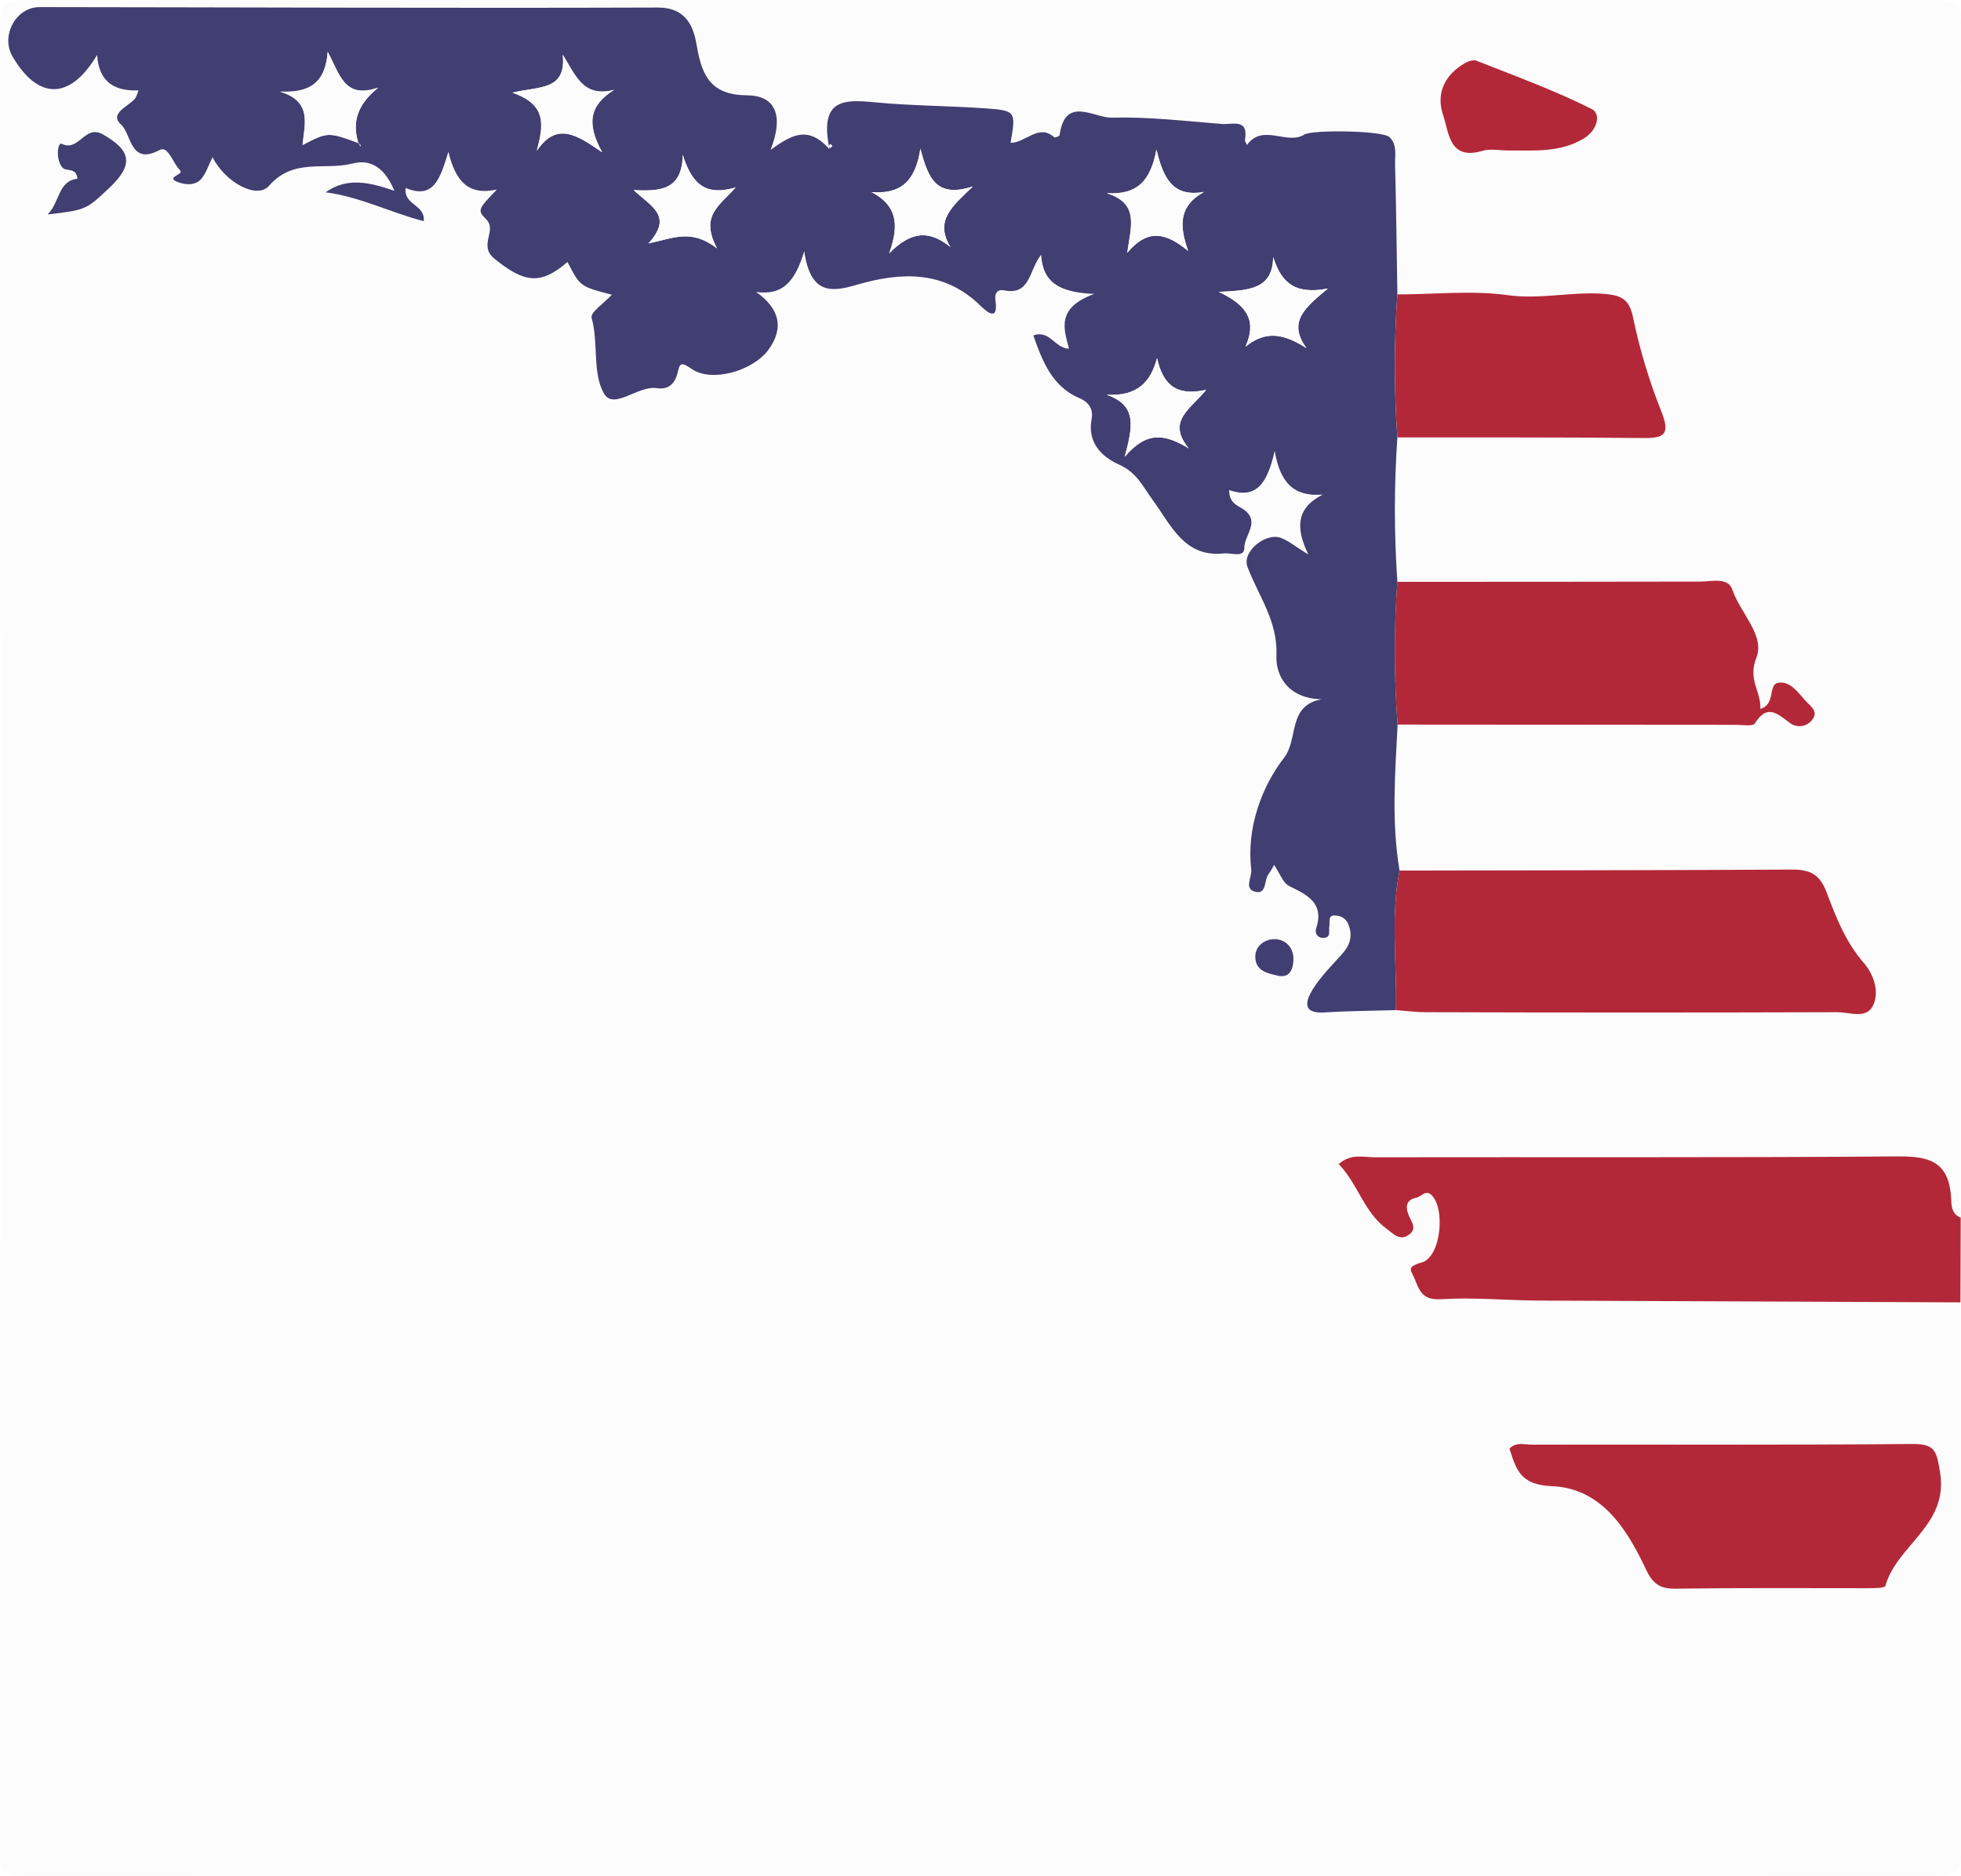
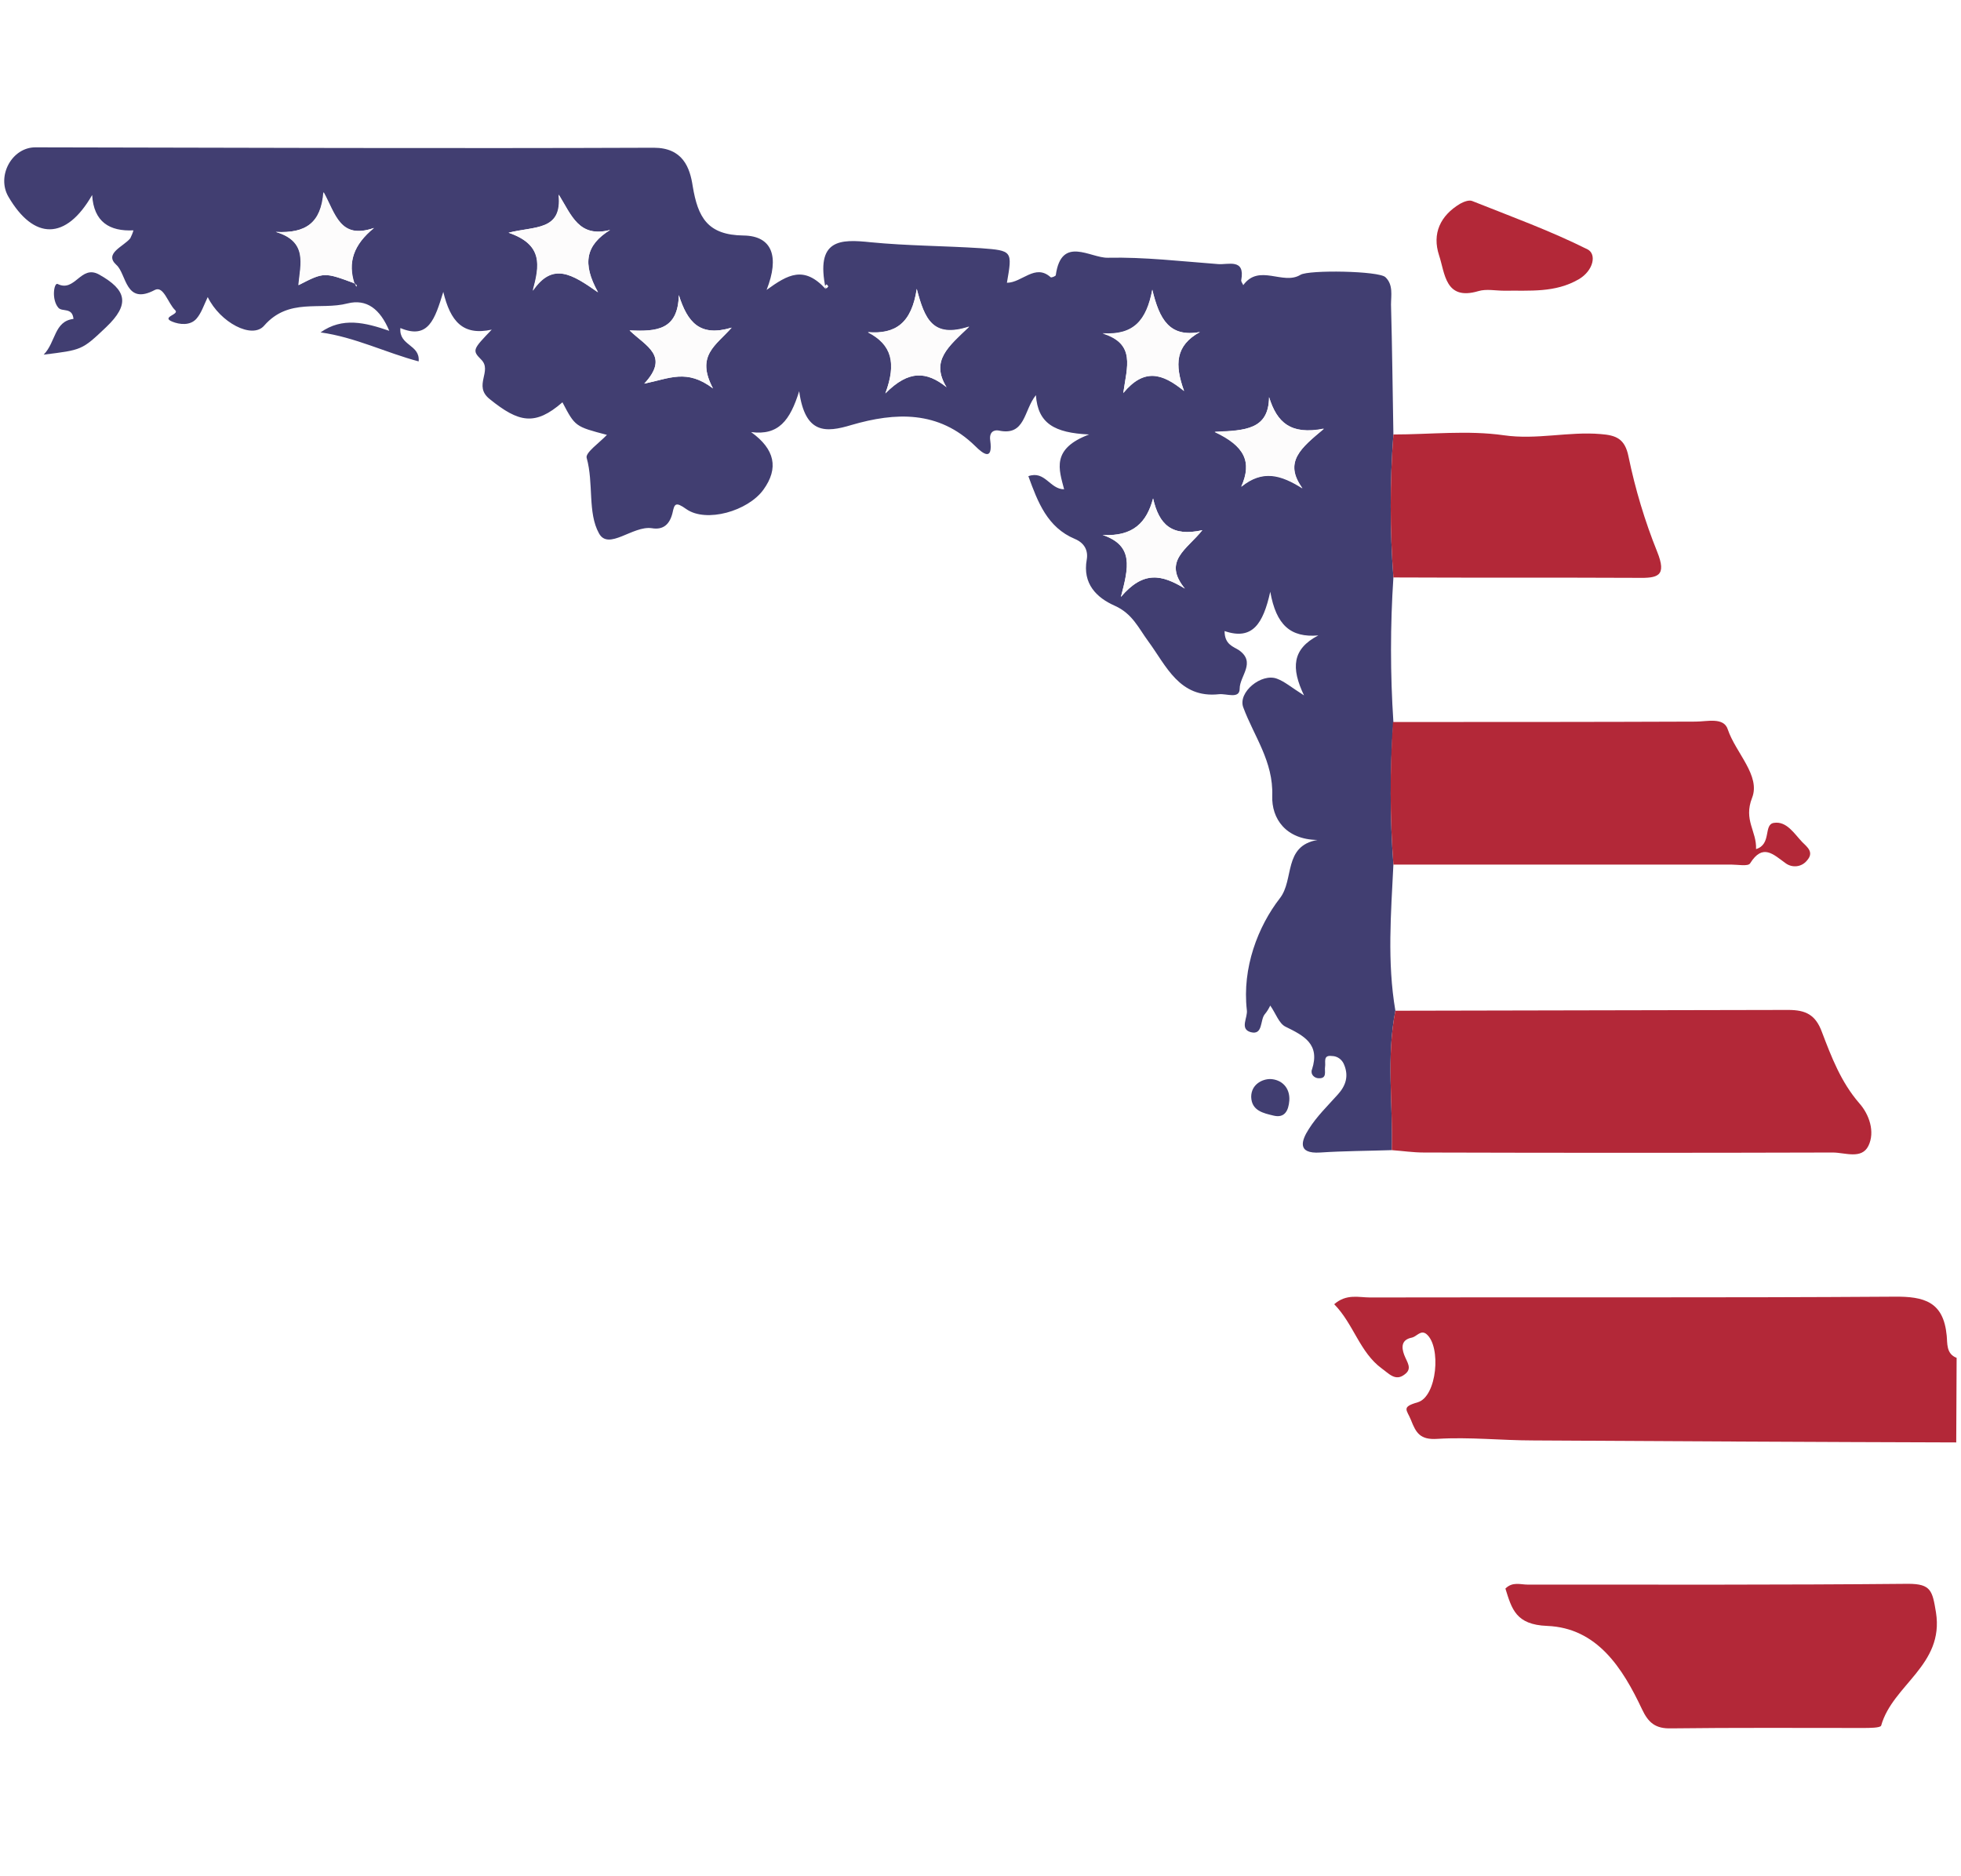
- <svg xmlns="http://www.w3.org/2000/svg" viewBox="0 0 493.68 472.29">
-   <defs>
-     <style>.cls-1{fill:#fdfcfc;}.cls-2{fill:#b32838;}.cls-3{fill:#413e71;}</style>
-   </defs>
-   <g id="Layer_2" data-name="Layer 2">
-     <g id="Layer_1-2" data-name="Layer 1">
-       <path class="cls-1" d="M493.54,327.92c0,46.17-.1,92.33.14,138.49,0,4.9-1,5.88-5.88,5.88q-241-.26-481.93,0c-4.89,0-5.88-1-5.87-5.87Q.24,236.14,0,5.87C0,1,1,0,5.87,0q241,.24,481.93,0c4.89,0,5.88,1,5.87,5.87q-.27,150.38-.13,300.75c-2.69-1-2.29-3.8-2.45-5.58-.75-8.57-5.62-9.89-13.28-9.83-43.95.34-87.91.14-131.87.22-2.75,0-5.85-1-9,1.7,4.92,5.05,6.39,12.1,12,16.25,1.69,1.24,3.38,3.28,5.72,1.52,2.09-1.57.57-3.28-.14-5s-.71-3.77,2-4.3c1.2-.24,2.2-1.94,3.56-.86,3.84,3.07,2.72,15.73-2.19,17.16-4.23,1.22-2.65,1.95-1.7,4.44,1.28,3.36,2.35,5.09,6.7,4.82,8-.51,16.12.3,24.18.35Q440.33,327.76,493.54,327.92ZM351.79,74.15c-.18-10.91-.29-21.81-.58-32.71-.06-2.34.59-5-1.41-6.91-1.65-1.59-19.36-1.92-21.43-.64-4.46,2.75-10.47-2.91-14.44,2.62-.18-.43-.58-.89-.51-1.28,1-5.53-3.31-3.8-5.78-4-9.25-.75-18.53-1.84-27.78-1.6-4.38.11-11.76-5.66-13.11,4.43,0,.25-1.16.67-1.34.52C261.5,31,258.2,36,254.41,36c1.37-8,1.38-8.14-6.5-8.7-9.26-.64-18.58-.63-27.8-1.52-7.6-.73-14-.89-11.27,11.83-5.4-6-9.4-3.74-14.85.15,3.32-8.39,1.4-13.66-5.81-13.72-9-.08-11.43-4.63-12.75-12.42-.78-4.65-2.5-9.71-9.83-9.69-51.89.18-103.77-.06-155.66-.11C4,1.78.14,9,3.12,14.16c6.42,11.05,14.48,11.16,21.35-.32.44,6.81,4.42,9.19,10.41,8.92a10.07,10.07,0,0,1-.81,2c-1.68,2.11-6.76,3.78-3.52,6.67,2.58,2.31,2.19,10.32,9.68,6.34,2.16-1.15,3.31,3.35,5.1,5.09,1.17,1.15-3.72,1.68-.7,2.93,1.74.72,4.49,1.14,6.1-.78,1.19-1.42,1.76-3.36,2.79-5.43,3.17,6.37,11.2,10.72,14.25,7.19,6.12-7.08,14-3.79,21-5.59C93.56,39.92,97,42.56,99.26,48c-6.18-2.11-11.81-3.52-17.33.38,8.66,1.13,16.37,5.11,24.71,7.27.42-4.28-5-3.87-4.57-8.37,7.1,3,8.68-2.29,10.78-9.11,1.8,7.37,4.93,11.1,12.21,9.51-4.7,4.91-5,5.2-2.72,7.47,2.93,2.93-2.12,6.59,2.16,10,7.36,5.89,11.41,6.78,18.34.77C146,72.16,146,72.16,154,74.23c-1.87,2-5.48,4.46-5.11,5.79,1.79,6.37.16,13.81,3.07,19,2.49,4.43,8.57-2,13.36-1.33,2.91.44,4.54-1,5.25-3.85.57-2.24.75-2.9,3.53-1,5,3.53,15.51.49,19.38-4.86s2.92-10.24-3.12-14.5c6.88.94,9.83-2.84,12.1-10.28,1.52,10.8,6.63,10.44,13.2,8.53,11.08-3.22,22-3.69,31.13,5.29,2.07,2,4.49,3.74,3.76-1.44-.28-2,.84-2.71,2.07-2.46,6.84,1.43,6.32-5.15,9.44-8.94.42,7,4.58,9.47,13.35,9.86-9.59,3.53-7.67,8.78-6.33,13.78-3.58,0-4.83-4.82-9-3.34,2.38,6.69,4.77,12.91,11.69,15.84,2.38,1,3.46,2.82,3,5.17-1.11,6,2.67,9.61,7,11.57s5.95,5.58,8.46,9c4.52,6.11,7.84,14.42,17.83,13.31,1.83-.2,5.2,1.23,5.16-1.44-.06-3.17,4.19-6.56-.24-9.67-1.39-1-3.63-1.43-3.59-4.84,6.93,2.4,9.63-1.79,11.46-9.86,1.45,8.37,5.07,11.5,12.1,11-6.65,3.39-6.9,8.24-3.64,15.09-3.28-2-4.92-3.42-6.81-4.16-3.88-1.52-9.92,3.44-8.52,7.21,2.73,7.33,7.65,13.58,7.31,22.32-.23,5.71,3.4,11,11.42,11.07-8.7,1.54-5.82,10-9.49,14.72-5.52,7.13-9.52,17.55-8.27,28.11.23,2-1.91,4.87.95,5.63,3,.8,2.22-3,3.46-4.5a18.23,18.23,0,0,0,1.35-2.25c1.4,2,2.19,4.55,3.83,5.35,4.68,2.28,8.86,4.36,6.71,10.79a1.72,1.72,0,0,0,1.72,2.23c2.22.06,1.39-1.74,1.64-2.91s-.56-3,1.73-2.7a3.46,3.46,0,0,1,3.08,2.25c1.15,2.91.34,5.25-1.64,7.47-2.53,2.83-5.29,5.55-7.28,8.74-1.75,2.81-3.18,6.34,2.93,5.93s12-.4,17.95-.58c2.7.2,5.4.56,8.11.56q51.49.06,103,0c3.08,0,7.37,1.73,9-1.68s.13-7.92-2.32-10.72c-4.63-5.3-7.05-11.64-9.43-17.92-1.68-4.43-4.17-5.61-8.54-5.59-33,.18-65.94.19-98.92.25-2.07-12.23-1.11-24.5-.48-36.76l85.16.09c1.64,0,4.24.45,4.74-.34,3.22-5.17,5.83-2.38,9,0a4,4,0,0,0,5.28-.73c1.85-2.08,0-3.39-1.24-4.7-2.06-2.12-3.93-5.3-7.12-4.82-2.72.41-.56,5.38-4.53,6.59.2-4.51-3.19-7.44-1-12.9s-4.09-11.27-6.07-17.16c-1.07-3.17-5.26-2-8.15-2q-38.08,0-76.16.06a261.22,261.22,0,0,1,0-36.37c20.48,0,41,0,61.44.17,5.25.06,7.49-.46,5-6.62a141.73,141.73,0,0,1-7.19-23.93c-.95-4.63-3.27-5.39-7.05-5.73-8.14-.73-16.1,1.46-24.42.31C370.5,73.07,361.07,74.11,351.79,74.15ZM380,364.74c1.71,5.05,2.64,9.1,10.45,9.39,12.58.46,19,10.57,23.91,21,1.6,3.41,3.38,4.89,7.31,4.83,16.11-.23,32.22-.08,48.32-.12,1.61,0,4.48,0,4.64-.59,2.86-10.26,15.91-15.24,13.77-28.5-.87-5.39-1.14-7.27-7-7.22-31.94.27-63.88.11-95.82.16C383.74,363.7,381.71,363,380,364.74ZM379.7,37.89c6.41,0,12.78.61,18.82-2.92,3.75-2.19,4.54-6.35,2.22-7.52-9.38-4.73-19.33-8.33-29.12-12.21-.79-.32-2.14.21-3,.72-5,3-7.16,7.58-5.33,13,1.51,4.48,1.53,11.45,9.9,9C375.2,37.39,377.53,37.89,379.7,37.89ZM12,54c9.63-1.12,9.63-1.12,15.7-6.89s5.23-9.35-1.82-13.3c-4.6-2.58-6,4.54-10.39,2.36-.92-.46-1.59,3.89.23,6,1,1.12,3.47-.2,3.78,2.81C14.59,45.53,15.14,50.76,12,54ZM325.62,241.83c.15-3.33-2.05-5.35-4.79-5.37-2.1,0-4.88,1.43-4.83,4.5.05,3.52,3.07,4.1,5.6,4.69C324.45,246.3,325.46,244.43,325.62,241.83Z" />
-       <path class="cls-2" d="M493.54,327.92q-53.21-.21-106.4-.45c-8.06-.05-16.16-.86-24.18-.35-4.35.27-5.42-1.46-6.7-4.82-.95-2.49-2.53-3.22,1.7-4.44,4.91-1.43,6-14.09,2.19-17.16-1.36-1.08-2.36.62-3.56.86-2.71.53-2.74,2.43-2,4.3s2.23,3.47.14,5c-2.34,1.76-4-.28-5.72-1.52-5.65-4.15-7.12-11.2-12-16.25,3.12-2.71,6.22-1.7,9-1.7,44-.08,87.92.12,131.87-.22,7.66-.06,12.53,1.26,13.28,9.83.16,1.78-.24,4.57,2.45,5.58Z" />
-       <path class="cls-3" d="M351.85,182.44c-.63,12.26-1.59,24.53.49,36.76-2.32,11.66-.63,23.43-.91,35.14-6,.18-12,.19-17.95.58s-4.68-3.12-2.93-5.93c2-3.19,4.75-5.91,7.28-8.74,2-2.22,2.79-4.56,1.64-7.47a3.46,3.46,0,0,0-3.08-2.25c-2.29-.29-1.5,1.6-1.73,2.7s.58,3-1.64,2.91a1.72,1.72,0,0,1-1.72-2.23c2.15-6.43-2-8.51-6.71-10.79-1.64-.8-2.43-3.31-3.83-5.35a18.23,18.23,0,0,1-1.35,2.25c-1.24,1.51-.42,5.3-3.46,4.5-2.86-.76-.72-3.68-.95-5.63-1.25-10.56,2.75-21,8.27-28.11,3.67-4.72.79-13.18,9.49-14.72-8-.11-11.65-5.36-11.42-11.07.34-8.74-4.58-15-7.31-22.32-1.4-3.77,4.64-8.73,8.52-7.21,1.89.74,3.53,2.12,6.81,4.16-3.26-6.85-3-11.7,3.64-15.09-7,.55-10.65-2.58-12.1-11-1.83,8.07-4.53,12.26-11.46,9.86,0,3.41,2.2,3.87,3.59,4.84,4.43,3.11.18,6.5.24,9.67,0,2.67-3.33,1.24-5.16,1.44-10,1.11-13.31-7.2-17.83-13.31-2.51-3.4-4-7-8.46-9s-8.14-5.53-7-11.57c.44-2.35-.64-4.17-3-5.17-6.92-2.93-9.31-9.15-11.69-15.84,4.18-1.48,5.43,3.29,9,3.34-1.34-5-3.26-10.25,6.33-13.78-8.77-.39-12.93-2.85-13.35-9.86-3.12,3.79-2.6,10.37-9.44,8.94-1.23-.25-2.35.44-2.07,2.46.73,5.18-1.69,3.46-3.76,1.44-9.17-9-20.05-8.51-31.13-5.29C209.1,73.68,204,74,202.47,63.24c-2.27,7.44-5.22,11.22-12.1,10.28,6,4.26,7,9.12,3.12,14.5s-14.35,8.39-19.38,4.86c-2.78-1.95-3-1.29-3.53,1-.71,2.82-2.34,4.29-5.25,3.85C160.54,97,154.46,103.44,152,99c-2.91-5.18-1.28-12.62-3.07-19-.37-1.33,3.24-3.77,5.11-5.79-8-2.07-8-2.07-11.17-8.25-6.93,6-11,5.12-18.34-.77-4.28-3.43.77-7.09-2.16-10-2.27-2.27-2-2.56,2.72-7.47-7.28,1.59-10.41-2.14-12.21-9.51-2.1,6.82-3.68,12.09-10.78,9.11-.44,4.5,5,4.09,4.57,8.37-8.34-2.16-16-6.14-24.71-7.27,5.52-3.9,11.15-2.49,17.33-.38-2.29-5.48-5.7-8.12-10.54-6.87-6.92,1.8-14.83-1.49-21,5.59-3,3.53-11.08-.82-14.25-7.19-1,2.07-1.6,4-2.79,5.43-1.61,1.92-4.36,1.5-6.1.78-3-1.25,1.87-1.78.7-2.93-1.79-1.74-2.94-6.24-5.1-5.09-7.49,4-7.1-4-9.68-6.34-3.24-2.89,1.84-4.56,3.52-6.67a10.07,10.07,0,0,0,.81-2c-6,.27-10-2.11-10.41-8.92C17.6,25.32,9.54,25.21,3.12,14.16.14,9,4,1.78,9.94,1.79c51.89.05,103.77.29,155.66.11,7.33,0,9.05,5,9.83,9.69,1.32,7.79,3.72,12.34,12.75,12.42,7.21.06,9.13,5.33,5.81,13.72,5.45-3.89,9.45-6.17,14.85-.15-2.69-12.72,3.67-12.56,11.27-11.83,9.22.89,18.54.88,27.8,1.52,7.88.56,7.87.73,6.5,8.7,3.79,0,7.09-4.94,11-1.4.18.15,1.31-.27,1.34-.52,1.35-10.09,8.73-4.32,13.11-4.43,9.25-.24,18.53.85,27.78,1.6,2.47.21,6.77-1.52,5.78,4-.07.39.33.85.51,1.28,4-5.53,10,.13,14.44-2.62,2.07-1.28,19.78-1,21.43.64,2,1.91,1.35,4.57,1.41,6.91.29,10.9.4,21.8.58,32.7a252.81,252.81,0,0,0,0,36,262.77,262.77,0,0,0,0,36.37A240.87,240.87,0,0,0,351.85,182.44ZM90.42,36.08l.26.81c0-.13.13-.32.08-.38a2.07,2.07,0,0,0-.49-.32c-1.75-5.41-.31-9.89,4.94-14.08-8.64,3-9.68-3.63-12.68-9-.61,7.66-4.45,10.37-12,10,8.11,2.43,6.2,8.14,5.66,13.41C82.6,33.2,82.6,33.2,90.42,36.08Zm64.21-13.46c-7.86,2.05-9.74-3.7-13-8.86,1,9.2-6.07,7.9-12.64,9.58,8.77,3,7.8,8.29,6.12,14.62,5-7.36,10-4.07,16.45.38C147.53,31,148.49,26.4,154.63,22.62ZM320.52,64.7c-.13,8.16-6,8.41-13.68,8.82,7.49,3.5,9.48,7.51,6.72,13.78,5.4-4.37,10-3,15.36.38-4.87-6.67-.34-10.25,5.36-15C325.88,74.25,322.56,71.1,320.52,64.7Zm-81.25-2.5c-4.08-6.71.46-10.25,5.66-15.26-9.17,3-11.24-1.94-13.22-9.51-1.29,8.62-5.3,11.47-12.3,10.94,6,3.12,7.27,7.72,4.43,15.42C229.78,57.78,234.27,58.22,239.27,62.2Zm63.86-13.88c-7.73,1.38-10.24-3.19-12-10.7-1.46,7.81-4.74,11.49-12.54,11,8.35,2.6,6.06,8.45,5.19,15,5.19-6.21,9.75-5.05,15.33-.46C296.74,56.51,296.92,51.74,303.13,48.32ZM291.28,90.17c-1.59,6-4.93,9.66-12.7,9.2,7.86,2.71,6.53,8.16,4.56,15.64,5.69-6.74,10.36-5.6,16.12-2.13-5.69-7,.56-9.91,4.38-14.74C296,99.86,292.78,96.76,291.28,90.17ZM159.53,47.86c4.15,4,10.16,6.4,3.71,13.43,6.38-1.31,10.71-3.78,17.27,1.24-4.43-8.32.74-10.78,4.68-15.33-8,2.36-11.1-1.34-13.31-8.2C171.73,47.82,166.32,48.21,159.53,47.86Zm50-11.09-.43-.49c-.15.16-.4.32-.41.48s.26.32.4.48Z" />
-       <path class="cls-2" d="M351.43,254.34c.28-11.71-1.41-23.48.91-35.14,33-.06,65.94-.07,98.91-.25,4.37,0,6.86,1.16,8.54,5.59,2.38,6.28,4.8,12.62,9.43,17.92,2.45,2.8,4,7.23,2.32,10.72s-5.91,1.67-9,1.68q-51.51.16-103,0C356.83,254.9,354.13,254.54,351.43,254.34Z" />
-       <path class="cls-2" d="M351.85,182.44a240.87,240.87,0,0,1-.07-35.94q38.09,0,76.17-.06c2.89,0,7.08-1.18,8.15,2,2,5.89,8.3,11.59,6.07,17.16s1.2,8.39,1,12.9c4-1.21,1.81-6.18,4.53-6.59,3.19-.48,5.06,2.7,7.12,4.82,1.27,1.31,3.09,2.62,1.24,4.7a4,4,0,0,1-5.28.73c-3.2-2.34-5.81-5.13-9,0-.5.79-3.1.34-4.74.34Z" />
-       <path class="cls-2" d="M380,364.74c1.76-1.76,3.79-1,5.6-1,31.94-.05,63.88.11,95.82-.16,5.84-.05,6.11,1.83,7,7.22,2.14,13.26-10.91,18.24-13.77,28.5-.16.59-3,.59-4.64.59-16.1,0-32.21-.11-48.32.12-3.93.06-5.71-1.42-7.31-4.83-4.9-10.44-11.33-20.55-23.91-21C382.59,373.84,381.66,369.79,380,364.74Z" />
-       <path class="cls-2" d="M351.8,110.13a252.81,252.81,0,0,1,0-36c9.28,0,18.71-1.07,27.81.19,8.32,1.15,16.28-1,24.42-.31,3.78.34,6.1,1.1,7.05,5.73a141.73,141.73,0,0,0,7.19,23.93c2.47,6.16.23,6.68-5,6.62C392.76,110.08,372.28,110.16,351.8,110.13Z" />
-       <path class="cls-2" d="M379.7,37.89c-2.17,0-4.5-.5-6.5.09-8.37,2.47-8.39-4.5-9.9-9-1.83-5.46.34-10,5.33-13,.85-.51,2.2-1,3-.72,9.79,3.88,19.74,7.48,29.12,12.21,2.32,1.17,1.53,5.33-2.22,7.52C392.48,38.5,386.11,37.84,379.7,37.89Z" />
-       <path class="cls-3" d="M12,54c3.13-3.2,2.58-8.43,7.5-9-.31-3-2.81-1.69-3.78-2.81-1.82-2.09-1.15-6.44-.23-6,4.43,2.18,5.79-4.94,10.39-2.36,7,3.95,7.91,7.52,1.82,13.3S21.64,52.84,12,54Z" />
-       <path class="cls-3" d="M325.62,241.83c-.16,2.6-1.17,4.47-4,3.82-2.53-.59-5.55-1.17-5.6-4.69-.05-3.07,2.73-4.52,4.83-4.5C323.57,236.48,325.77,238.5,325.62,241.83Z" />
-       <path class="cls-1" d="M154.63,22.62c-6.14,3.78-7.1,8.42-3,15.72-6.46-4.45-11.43-7.74-16.45-.38,1.68-6.33,2.65-11.59-6.12-14.62,6.57-1.68,13.65-.38,12.64-9.58C144.89,18.92,146.77,24.67,154.63,22.62Z" />
-       <path class="cls-1" d="M320.52,64.7c2,6.4,5.36,9.55,13.76,7.94-5.7,4.79-10.23,8.37-5.36,15-5.33-3.39-10-4.75-15.36-.38,2.76-6.27.77-10.28-6.72-13.78C314.56,73.11,320.39,72.86,320.52,64.7Z" />
-       <path class="cls-1" d="M90.43,36.08c-7.83-2.88-7.83-2.88-14.29.37.54-5.27,2.45-11-5.66-13.41,7.6.4,11.44-2.31,12-10,3,5.41,4,12,12.68,9C90,26.3,88.52,30.78,90.27,36.19Z" />
-       <path class="cls-1" d="M239.27,62.2c-5-4-9.49-4.42-15.43,1.59,2.84-7.7,1.56-12.3-4.43-15.42,7,.53,11-2.32,12.3-10.94,2,7.57,4,12.48,13.22,9.51C239.73,52,235.19,55.49,239.27,62.2Z" />
-       <path class="cls-1" d="M303.13,48.32c-6.21,3.42-6.39,8.19-4,14.89-5.58-4.59-10.14-5.75-15.33.46.87-6.59,3.16-12.44-5.19-15,7.8.48,11.08-3.2,12.54-11C292.89,45.13,295.4,49.7,303.13,48.32Z" />
-       <path class="cls-1" d="M291.28,90.17c1.5,6.59,4.74,9.69,12.36,8-3.82,4.83-10.07,7.78-4.38,14.74-5.76-3.47-10.43-4.61-16.12,2.13,2-7.48,3.3-12.93-4.56-15.64C286.35,99.83,289.69,96.21,291.28,90.17Z" />
-       <path class="cls-1" d="M159.53,47.86c6.79.35,12.2,0,12.35-8.86,2.21,6.86,5.31,10.56,13.31,8.2-3.94,4.55-9.11,7-4.68,15.33-6.56-5-10.89-2.55-17.27-1.24C169.69,54.26,163.68,51.88,159.53,47.86Z" />
-       <path class="cls-1" d="M90.27,36.19a2.07,2.07,0,0,1,.49.32c0,.06-.05.25-.08.38-.08-.27-.17-.54-.25-.81Z" />
-       <path class="cls-1" d="M209.5,36.77l-.44.47c-.14-.16-.4-.33-.4-.48s.26-.32.41-.48Z" />
-     </g>
-   </g>
+ <svg xmlns="http://www.w3.org/2000/svg" version="1.1" id="Layer_1" x="0px" y="0px" viewBox="0 0 493.7 472.3" style="enable-background:new 0 0 493.7 472.3;" xml:space="preserve">
+   <style type="text/css">
+ 	.st0{fill:#B32838;}
+ 	.st1{fill:#413E71;}
+ 	.st2{fill:#FDFCFC;}
+ </style>
+   <path class="st0" d="M492.5,363.2c-35.5-0.1-70.9-0.3-106.4-0.5c-8.1,0-16.2-0.9-24.2-0.4c-4.4,0.3-5.4-1.5-6.7-4.8  c-1-2.5-2.5-3.2,1.7-4.4c4.9-1.4,6-14.1,2.2-17.2c-1.4-1.1-2.4,0.6-3.6,0.9c-2.7,0.5-2.7,2.4-2,4.3s2.2,3.5,0.1,5  c-2.3,1.8-4-0.3-5.7-1.5c-5.6-4.1-7.1-11.2-12-16.2c3.1-2.7,6.2-1.7,9-1.7c44-0.1,87.9,0.1,131.9-0.2c7.7-0.1,12.5,1.3,13.3,9.8  c0.2,1.8-0.2,4.6,2.5,5.6L492.5,363.2z" />
+   <path class="st1" d="M350.8,217.7c-0.6,12.3-1.6,24.5,0.5,36.8c-2.3,11.7-0.6,23.4-0.9,35.1c-6,0.2-12,0.2-18,0.6  c-6,0.4-4.7-3.1-2.9-5.9c2-3.2,4.8-5.9,7.3-8.7c2-2.2,2.8-4.6,1.6-7.5c-0.5-1.3-1.7-2.2-3.1-2.2c-2.3-0.3-1.5,1.6-1.7,2.7  c-0.2,1.1,0.6,3-1.6,2.9c-0.9,0-1.8-0.7-1.8-1.6c0-0.2,0-0.4,0.1-0.6c2.1-6.4-2-8.5-6.7-10.8c-1.6-0.8-2.4-3.3-3.8-5.3  c-0.4,0.8-0.8,1.5-1.4,2.2c-1.2,1.5-0.4,5.3-3.5,4.5c-2.9-0.8-0.7-3.7-1-5.6c-1.2-10.6,2.8-21,8.3-28.1c3.7-4.7,0.8-13.2,9.5-14.7  c-8-0.1-11.6-5.4-11.4-11.1c0.3-8.7-4.6-15-7.3-22.3c-1.4-3.8,4.6-8.7,8.5-7.2c1.9,0.7,3.5,2.1,6.8,4.2c-3.3-6.9-3-11.7,3.6-15.1  c-7,0.6-10.6-2.6-12.1-11c-1.8,8.1-4.5,12.3-11.5,9.9c0,3.4,2.2,3.9,3.6,4.8c4.4,3.1,0.2,6.5,0.2,9.7c0,2.7-3.3,1.2-5.2,1.4  c-10,1.1-13.3-7.2-17.8-13.3c-2.5-3.4-4-7-8.5-9s-8.1-5.5-7-11.6c0.4-2.3-0.6-4.2-3-5.2c-6.9-2.9-9.3-9.2-11.7-15.8  c4.2-1.5,5.4,3.3,9,3.3c-1.3-5-3.3-10.2,6.3-13.8c-8.8-0.4-12.9-2.8-13.4-9.9c-3.1,3.8-2.6,10.4-9.4,8.9c-1.2-0.2-2.4,0.4-2.1,2.5  c0.7,5.2-1.7,3.5-3.8,1.4c-9.2-9-20.1-8.5-31.1-5.3c-6.6,2-11.7,2.3-13.2-8.5c-2.3,7.4-5.2,11.2-12.1,10.3c6,4.3,7,9.1,3.1,14.5  s-14.4,8.4-19.4,4.9c-2.8-2-3-1.3-3.5,1c-0.7,2.8-2.3,4.3-5.2,3.8c-4.8-0.7-10.9,5.7-13.3,1.3c-2.9-5.2-1.3-12.6-3.1-19  c-0.4-1.3,3.2-3.8,5.1-5.8c-8-2.1-8-2.1-11.2-8.2c-6.9,6-11,5.1-18.3-0.8c-4.3-3.4,0.8-7.1-2.2-10c-2.3-2.3-2-2.6,2.7-7.5  c-7.3,1.6-10.4-2.1-12.2-9.5c-2.1,6.8-3.7,12.1-10.8,9.1c-0.4,4.5,5,4.1,4.6,8.4c-8.3-2.2-16-6.1-24.7-7.3  c5.5-3.9,11.2-2.5,17.3-0.4c-2.3-5.5-5.7-8.1-10.5-6.9c-6.9,1.8-14.8-1.5-21,5.6c-3,3.5-11.1-0.8-14.2-7.2c-1,2.1-1.6,4-2.8,5.4  c-1.6,1.9-4.4,1.5-6.1,0.8c-3-1.2,1.9-1.8,0.7-2.9c-1.8-1.7-2.9-6.2-5.1-5.1c-7.5,4-7.1-4-9.7-6.3c-3.2-2.9,1.8-4.6,3.5-6.7  c0.3-0.6,0.6-1.3,0.8-2c-6,0.3-10-2.1-10.4-8.9C16.6,60.6,8.5,60.5,2.1,49.5c-3-5.2,0.9-12.4,6.8-12.4c51.9,0.1,103.8,0.3,155.7,0.1  c7.3,0,9.1,5,9.8,9.7c1.3,7.8,3.7,12.3,12.8,12.4c7.2,0.1,9.1,5.3,5.8,13.7c5.4-3.9,9.4-6.2,14.9-0.2c-2.7-12.7,3.7-12.6,11.3-11.8  c9.2,0.9,18.5,0.9,27.8,1.5c7.9,0.6,7.9,0.7,6.5,8.7c3.8,0,7.1-4.9,11-1.4c0.2,0.2,1.3-0.3,1.3-0.5c1.4-10.1,8.7-4.3,13.1-4.4  c9.2-0.2,18.5,0.9,27.8,1.6c2.5,0.2,6.8-1.5,5.8,4c-0.1,0.4,0.3,0.8,0.5,1.3c4-5.5,10,0.1,14.4-2.6c2.1-1.3,19.8-1,21.4,0.6  c2,1.9,1.4,4.6,1.4,6.9c0.3,10.9,0.4,21.8,0.6,32.7c-0.9,12-0.9,24,0,36c-0.8,12.1-0.8,24.3,0,36.4  C349.9,193.8,349.9,205.8,350.8,217.7z M89.4,71.4l0.3,0.8c0-0.1,0.1-0.3,0.1-0.4c-0.1-0.1-0.3-0.2-0.5-0.3  c-1.8-5.4-0.3-9.9,4.9-14.1c-8.6,3-9.7-3.6-12.7-9c-0.6,7.7-4.4,10.4-12,10c8.1,2.4,6.2,8.1,5.7,13.4C81.6,68.5,81.6,68.5,89.4,71.4  z M153.6,57.9c-7.9,2-9.7-3.7-13-8.9c1,9.2-6.1,7.9-12.6,9.6c8.8,3,7.8,8.3,6.1,14.6c5-7.4,10-4.1,16.4,0.4  C146.5,66.3,147.5,61.7,153.6,57.9z M319.5,100c-0.1,8.2-6,8.4-13.7,8.8c7.5,3.5,9.5,7.5,6.7,13.8c5.4-4.4,10-3,15.4,0.4  c-4.9-6.7-0.3-10.2,5.4-15C324.9,109.5,321.5,106.4,319.5,100z M238.3,97.5c-4.1-6.7,0.5-10.2,5.7-15.3c-9.2,3-11.2-1.9-13.2-9.5  c-1.3,8.6-5.3,11.5-12.3,10.9c6,3.1,7.3,7.7,4.4,15.4C228.8,93.1,233.3,93.5,238.3,97.5L238.3,97.5z M302.1,83.6  c-7.7,1.4-10.2-3.2-12-10.7c-1.5,7.8-4.7,11.5-12.5,11c8.4,2.6,6.1,8.5,5.2,15c5.2-6.2,9.8-5,15.3-0.5  C295.7,91.8,295.9,87,302.1,83.6z M290.3,125.5c-1.6,6-4.9,9.7-12.7,9.2c7.9,2.7,6.5,8.2,4.6,15.6c5.7-6.7,10.4-5.6,16.1-2.1  c-5.7-7,0.6-9.9,4.4-14.7C295,135.2,291.8,132.1,290.3,125.5z M158.5,83.2c4.1,4,10.2,6.4,3.7,13.4c6.4-1.3,10.7-3.8,17.3,1.2  c-4.4-8.3,0.7-10.8,4.7-15.3c-8,2.4-11.1-1.3-13.3-8.2C170.7,83.1,165.3,83.5,158.5,83.2z M208.5,72.1l-0.4-0.5  c-0.1,0.2-0.4,0.3-0.4,0.5c0,0.2,0.3,0.3,0.4,0.5L208.5,72.1z" />
+   <path class="st0" d="M350.4,289.6c0.3-11.7-1.4-23.5,0.9-35.1c33-0.1,65.9-0.1,98.9-0.2c4.4,0,6.9,1.2,8.5,5.6  c2.4,6.3,4.8,12.6,9.4,17.9c2.5,2.8,4,7.2,2.3,10.7c-1.7,3.5-5.9,1.7-9,1.7c-34.3,0.1-68.7,0.1-103,0  C355.8,290.2,353.1,289.8,350.4,289.6z" />
+   <path class="st0" d="M350.8,217.7c-0.9-12-0.9-24-0.1-35.9c25.4,0,50.8,0,76.2-0.1c2.9,0,7.1-1.2,8.1,2c2,5.9,8.3,11.6,6.1,17.2  s1.2,8.4,1,12.9c4-1.2,1.8-6.2,4.5-6.6c3.2-0.5,5.1,2.7,7.1,4.8c1.3,1.3,3.1,2.6,1.2,4.7c-1.3,1.6-3.6,1.9-5.3,0.7  c-3.2-2.3-5.8-5.1-9,0c-0.5,0.8-3.1,0.3-4.7,0.3L350.8,217.7z" />
+   <path class="st0" d="M379,400c1.8-1.8,3.8-1,5.6-1c31.9,0,63.9,0.1,95.8-0.2c5.8,0,6.1,1.8,7,7.2c2.1,13.3-10.9,18.2-13.8,28.5  c-0.2,0.6-3,0.6-4.6,0.6c-16.1,0-32.2-0.1-48.3,0.1c-3.9,0.1-5.7-1.4-7.3-4.8c-4.9-10.4-11.3-20.5-23.9-21  C381.6,409.1,380.6,405.1,379,400z" />
+   <path class="st0" d="M350.8,145.4c-0.9-12-0.9-24,0-36c9.3,0,18.7-1.1,27.8,0.2c8.3,1.2,16.3-1,24.4-0.3c3.8,0.3,6.1,1.1,7,5.7  c1.7,8.2,4.1,16.2,7.2,23.9c2.5,6.2,0.2,6.7-5,6.6C391.7,145.4,371.3,145.5,350.8,145.4z" />
+   <path class="st0" d="M378.7,73.2c-2.2,0-4.5-0.5-6.5,0.1c-8.4,2.5-8.4-4.5-9.9-9c-1.8-5.5,0.3-10,5.3-13c0.9-0.5,2.2-1,3-0.7  c9.8,3.9,19.7,7.5,29.1,12.2c2.3,1.2,1.5,5.3-2.2,7.5C391.5,73.8,385.1,73.1,378.7,73.2z" />
+   <path class="st1" d="M11,89.3c3.1-3.2,2.6-8.4,7.5-9c-0.3-3-2.8-1.7-3.8-2.8c-1.8-2.1-1.1-6.4-0.2-6c4.4,2.2,5.8-4.9,10.4-2.4  c7,3.9,7.9,7.5,1.8,13.3S20.6,88.1,11,89.3z" />
+   <path class="st1" d="M324.6,277.1c-0.2,2.6-1.2,4.5-4,3.8c-2.5-0.6-5.5-1.2-5.6-4.7c0-3.1,2.7-4.5,4.8-4.5  C322.6,271.8,324.8,273.8,324.6,277.1z" />
+   <path class="st2" d="M153.6,57.9c-6.1,3.8-7.1,8.4-3,15.7c-6.5-4.5-11.4-7.7-16.4-0.4c1.7-6.3,2.6-11.6-6.1-14.6  c6.6-1.7,13.6-0.4,12.6-9.6C143.9,54.2,145.8,60,153.6,57.9z" />
+   <path class="st2" d="M319.5,100c2,6.4,5.4,9.6,13.8,7.9c-5.7,4.8-10.2,8.4-5.4,15c-5.3-3.4-10-4.8-15.4-0.4  c2.8-6.3,0.8-10.3-6.7-13.8C313.5,108.4,319.4,108.2,319.5,100z" />
+   <path class="st2" d="M89.4,71.4c-7.8-2.9-7.8-2.9-14.3,0.4c0.5-5.3,2.4-11-5.7-13.4c7.6,0.4,11.4-2.3,12-10c3,5.4,4,12,12.7,9  c-5.2,4.3-6.6,8.7-4.9,14.1L89.4,71.4z" />
+   <path class="st2" d="M238.3,97.5c-5-4-9.5-4.4-15.4,1.6c2.8-7.7,1.6-12.3-4.4-15.4c7,0.5,11-2.3,12.3-10.9c2,7.6,4,12.5,13.2,9.5  C238.7,87.3,234.2,90.8,238.3,97.5z" />
+   <path class="st2" d="M302.1,83.6c-6.2,3.4-6.4,8.2-4,14.9c-5.6-4.6-10.1-5.8-15.3,0.5c0.9-6.6,3.2-12.4-5.2-15  c7.8,0.5,11.1-3.2,12.5-11C291.9,80.4,294.4,85,302.1,83.6z" />
+   <path class="st2" d="M290.3,125.5c1.5,6.6,4.7,9.7,12.4,8c-3.8,4.8-10.1,7.8-4.4,14.7c-5.8-3.5-10.4-4.6-16.1,2.1  c2-7.5,3.3-12.9-4.6-15.6C285.3,135.1,288.7,131.5,290.3,125.5z" />
+   <path class="st2" d="M158.5,83.2c6.8,0.3,12.2,0,12.4-8.9c2.2,6.9,5.3,10.6,13.3,8.2c-3.9,4.5-9.1,7-4.7,15.3  c-6.6-5-10.9-2.5-17.3-1.2C168.7,89.6,162.7,87.2,158.5,83.2z" />
+   <path class="st2" d="M89.3,71.5c0.2,0.1,0.3,0.2,0.5,0.3c0,0.1-0.1,0.2-0.1,0.4c-0.1-0.3-0.2-0.5-0.2-0.8L89.3,71.5z" />
+   <path class="st2" d="M208.5,72.1l-0.4,0.5c-0.1-0.2-0.4-0.3-0.4-0.5c0-0.1,0.3-0.3,0.4-0.5L208.5,72.1z" />
</svg>
